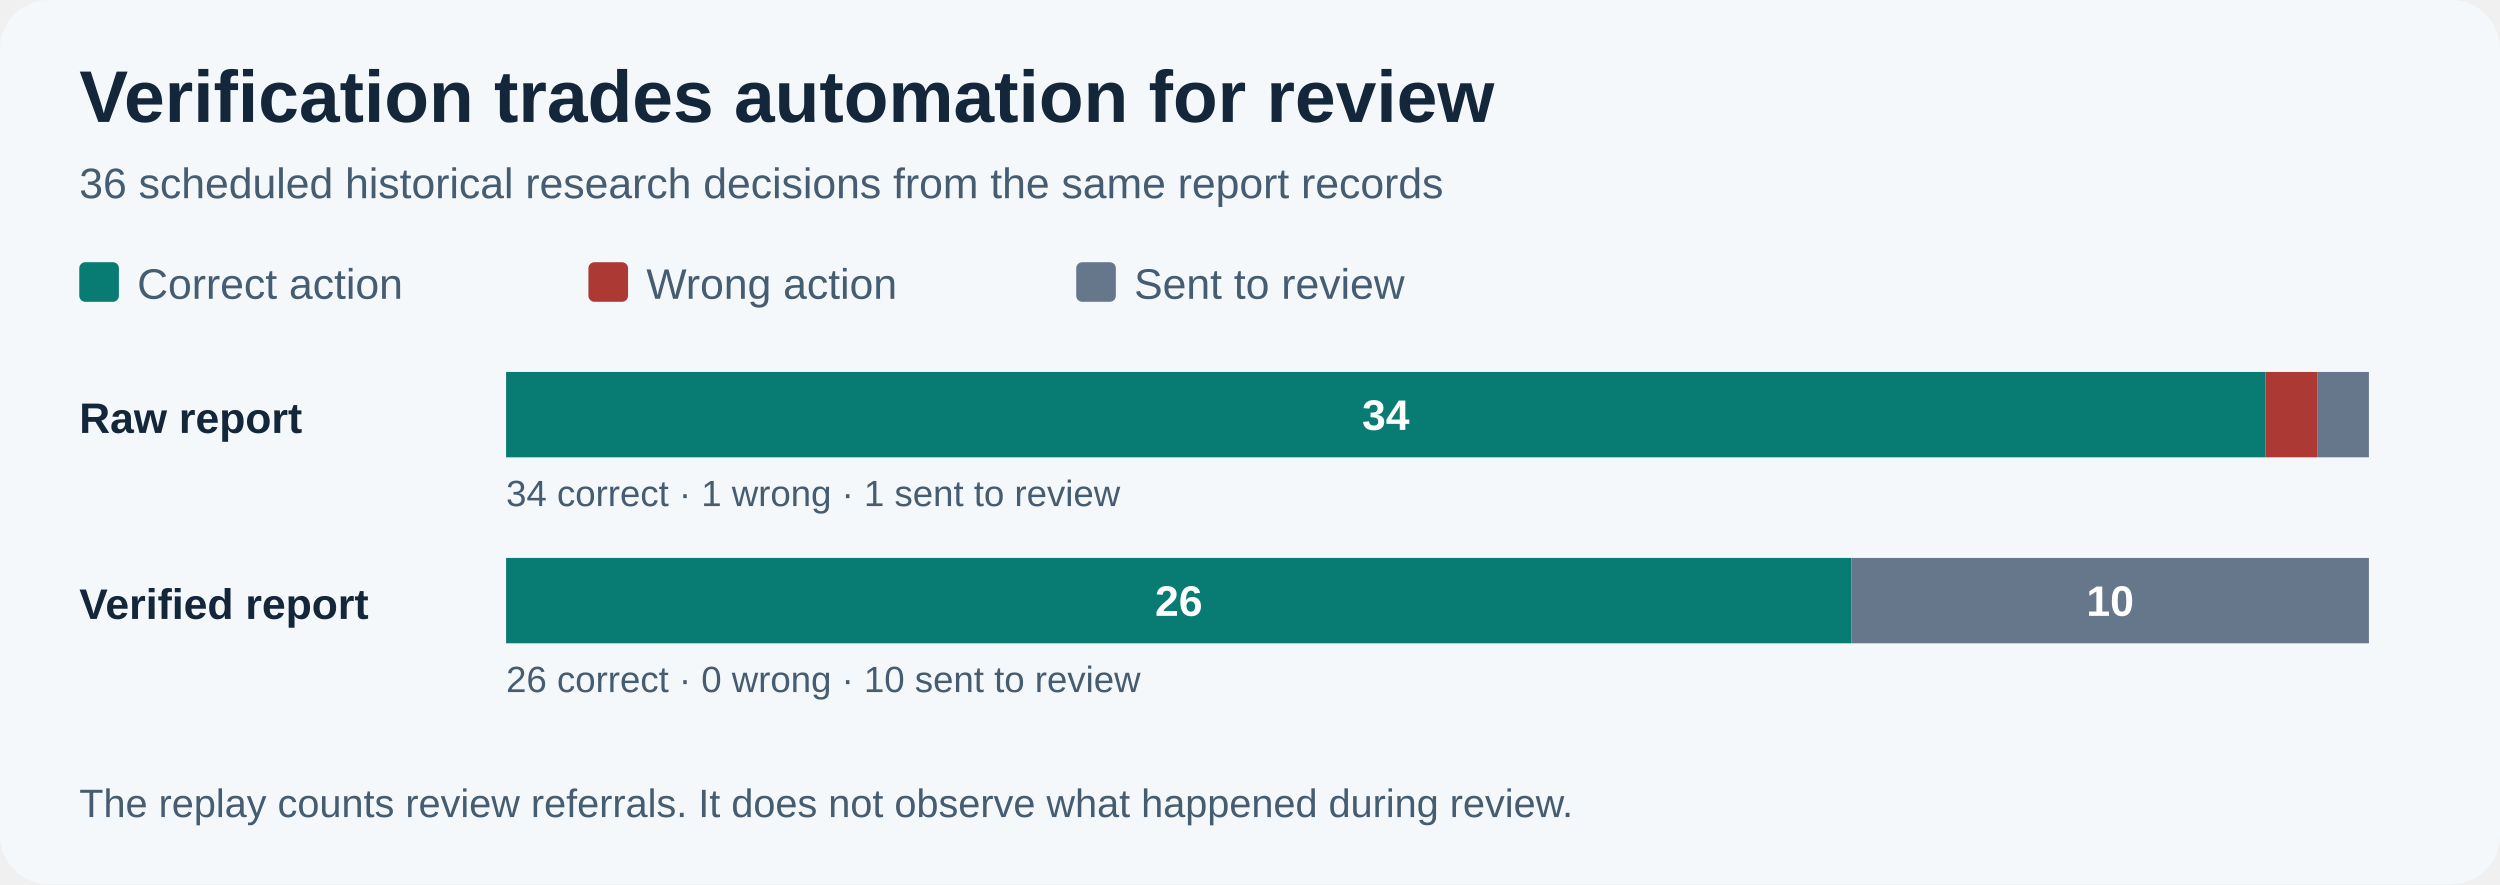
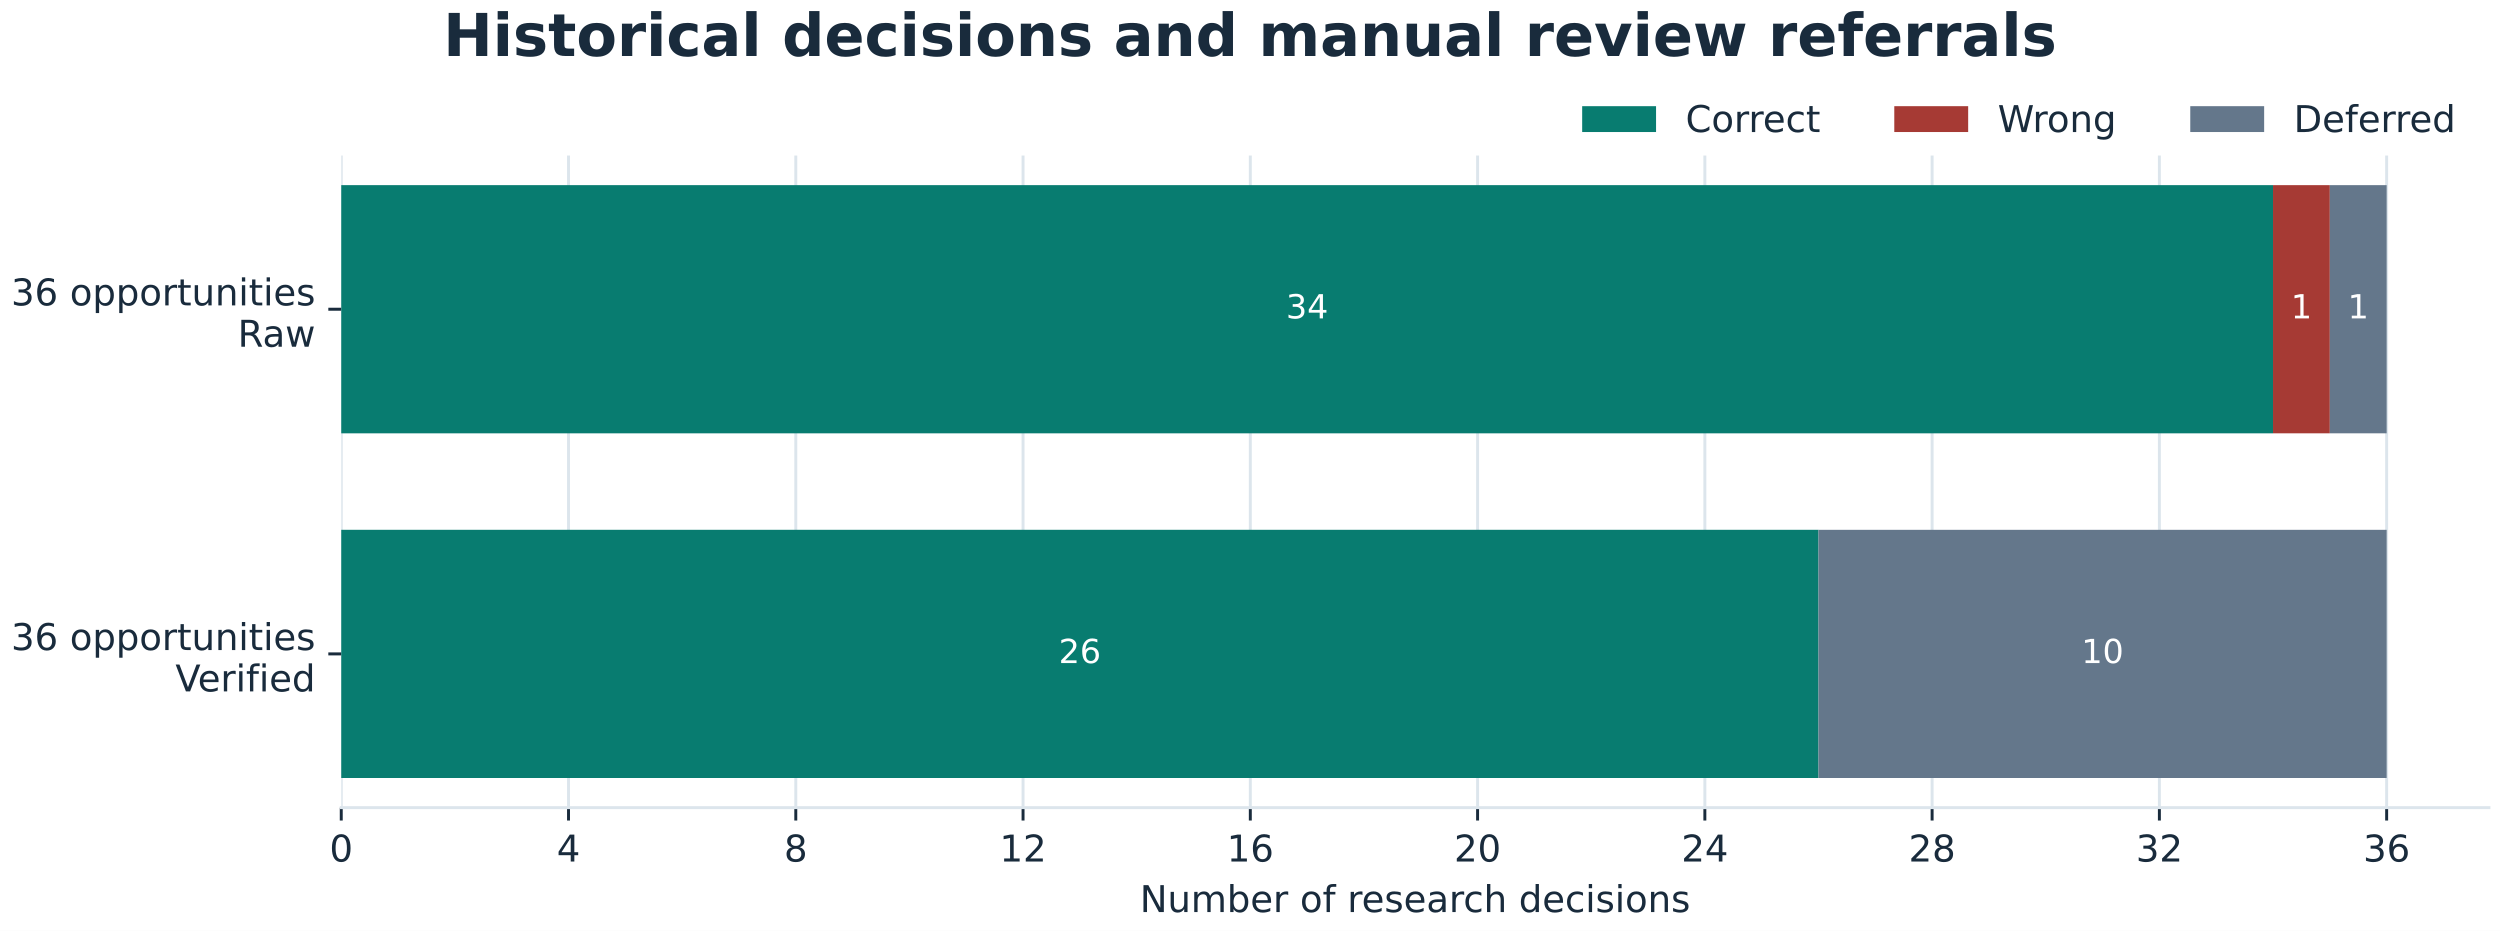
- <svg xmlns="http://www.w3.org/2000/svg" width="820" height="290" viewBox="0 0 820 290" role="img" aria-labelledby="figure-title figure-desc" font-family="Arial, sans-serif">
-   <rect x="0" y="0" width="820" height="290" fill="#f4f8fa" rx="16" />
-   <text x="26" y="40" fill="#142639" font-size="24" font-weight="700" text-anchor="start">Verification trades automation for review</text>
-   <text x="26" y="65" fill="#455c71" font-size="14" font-weight="400" text-anchor="start">36 scheduled historical research decisions from the same report records</text>
-   <rect x="26" y="86" width="13" height="13" fill="#087b72" rx="2" />
-   <text x="45" y="98" fill="#455c71" font-size="14" font-weight="400" text-anchor="start">Correct action</text>
-   <rect x="193" y="86" width="13" height="13" fill="#ad3934" rx="2" />
-   <text x="212" y="98" fill="#455c71" font-size="14" font-weight="400" text-anchor="start">Wrong action</text>
-   <rect x="353" y="86" width="13" height="13" fill="#66778b" rx="2" />
-   <text x="372" y="98" fill="#455c71" font-size="14" font-weight="400" text-anchor="start">Sent to review</text>
-   <text x="26" y="142" fill="#142639" font-size="14" font-weight="700" text-anchor="start">Raw report</text>
-   <rect x="166" y="122" width="577.056" height="28" fill="#087b72" rx="0" />
-   <text x="454.528" y="141" fill="white" font-size="14" font-weight="700" text-anchor="middle">34</text>
-   <rect x="743.056" y="122" width="16.972" height="28" fill="#ad3934" rx="0" />
-   <rect x="760.028" y="122" width="16.972" height="28" fill="#66778b" rx="0" />
-   <text x="166" y="166" fill="#455c71" font-size="12" font-weight="400" text-anchor="start">34 correct  ·  1 wrong  ·  1 sent to review</text>
-   <text x="26" y="203" fill="#142639" font-size="14" font-weight="700" text-anchor="start">Verified report</text>
-   <rect x="166" y="183" width="441.278" height="28" fill="#087b72" rx="0" />
-   <text x="386.639" y="202" fill="white" font-size="14" font-weight="700" text-anchor="middle">26</text>
-   <rect x="607.278" y="183" width="169.722" height="28" fill="#66778b" rx="0" />
-   <text x="692.139" y="202" fill="white" font-size="14" font-weight="700" text-anchor="middle">10</text>
-   <text x="166" y="227" fill="#455c71" font-size="12" font-weight="400" text-anchor="start">26 correct  ·  0 wrong  ·  10 sent to review</text>
-   <text x="26" y="268" fill="#455c71" font-size="13" font-weight="400" text-anchor="start">The replay counts review referrals. It does not observe what happened during review.</text>
+ <svg xmlns="http://www.w3.org/2000/svg" xmlns:xlink="http://www.w3.org/1999/xlink" width="676.8pt" height="252pt" viewBox="0 0 676.8 252" version="1.1">
+   <defs>
+     <style type="text/css">*{stroke-linejoin: round; stroke-linecap: butt}</style>
+   </defs>
+   <g id="figure_1">
+     <g id="patch_1">
+       <path d="M 0 252  L 676.8 252  L 676.8 0  L 0 0  z " style="fill: #ffffff" />
+     </g>
+     <g id="axes_1">
+       <g id="patch_2">
+         <path d="M 92.383 218.644  L 673.8 218.644  L 673.8 42.097  L 92.383 42.097  z " style="fill: #ffffff" />
+       </g>
+       <g id="matplotlib.axis_1">
+         <g id="xtick_1">
+           <g id="line2d_1">
+             <path d="M 92.383 218.644  L 92.383 42.097  " clip-path="url(#p3a70bb99cc)" style="fill: none; stroke: #dce5ec; stroke-width: 0.8; stroke-linecap: square" />
+           </g>
+           <g id="line2d_2">
+             <defs>
+               <path id="m7e74f1e7b1" d="M 0 0  L 0 3.5  " style="stroke: #192b3c; stroke-width: 0.8" />
+             </defs>
+             <g>
+               <use xlink:href="#m7e74f1e7b1" x="92.383" y="218.644" style="fill: #192b3c; stroke: #192b3c; stroke-width: 0.8" />
+             </g>
+           </g>
+           <g id="text_1">
+             <g style="fill: #192b3c" transform="translate(89.2018 233.2419) scale(0.1 -0.1)">
+               <defs>
+                 <path id="DejaVuSans-30" d="M 2034 4250  Q 1547 4250 1301 3770  Q 1056 3291 1056 2328  Q 1056 1369 1301 889  Q 1547 409 2034 409  Q 2525 409 2770 889  Q 3016 1369 3016 2328  Q 3016 3291 2770 3770  Q 2525 4250 2034 4250  z M 2034 4750  Q 2819 4750 3233 4129  Q 3647 3509 3647 2328  Q 3647 1150 3233 529  Q 2819 -91 2034 -91  Q 1250 -91 836 529  Q 422 1150 422 2328  Q 422 3509 836 4129  Q 1250 4750 2034 4750  z " transform="scale(0.015625)" />
+               </defs>
+               <use xlink:href="#DejaVuSans-30" />
+             </g>
+           </g>
+         </g>
+         <g id="xtick_2">
+           <g id="line2d_3">
+             <path d="M 153.909 218.644  L 153.909 42.097  " clip-path="url(#p3a70bb99cc)" style="fill: none; stroke: #dce5ec; stroke-width: 0.8; stroke-linecap: square" />
+           </g>
+           <g id="line2d_4">
+             <g>
+               <use xlink:href="#m7e74f1e7b1" x="153.909" y="218.644" style="fill: #192b3c; stroke: #192b3c; stroke-width: 0.8" />
+             </g>
+           </g>
+           <g id="text_2">
+             <g style="fill: #192b3c" transform="translate(150.7274 233.2419) scale(0.1 -0.1)">
+               <defs>
+                 <path id="DejaVuSans-34" d="M 2419 4116  L 825 1625  L 2419 1625  L 2419 4116  z M 2253 4666  L 3047 4666  L 3047 1625  L 3713 1625  L 3713 1100  L 3047 1100  L 3047 0  L 2419 0  L 2419 1100  L 313 1100  L 313 1709  L 2253 4666  z " transform="scale(0.015625)" />
+               </defs>
+               <use xlink:href="#DejaVuSans-34" />
+             </g>
+           </g>
+         </g>
+         <g id="xtick_3">
+           <g id="line2d_5">
+             <path d="M 215.434 218.644  L 215.434 42.097  " clip-path="url(#p3a70bb99cc)" style="fill: none; stroke: #dce5ec; stroke-width: 0.8; stroke-linecap: square" />
+           </g>
+           <g id="line2d_6">
+             <g>
+               <use xlink:href="#m7e74f1e7b1" x="215.434" y="218.644" style="fill: #192b3c; stroke: #192b3c; stroke-width: 0.8" />
+             </g>
+           </g>
+           <g id="text_3">
+             <g style="fill: #192b3c" transform="translate(212.253 233.2419) scale(0.1 -0.1)">
+               <defs>
+                 <path id="DejaVuSans-38" d="M 2034 2216  Q 1584 2216 1326 1975  Q 1069 1734 1069 1313  Q 1069 891 1326 650  Q 1584 409 2034 409  Q 2484 409 2743 651  Q 3003 894 3003 1313  Q 3003 1734 2745 1975  Q 2488 2216 2034 2216  z M 1403 2484  Q 997 2584 770 2862  Q 544 3141 544 3541  Q 544 4100 942 4425  Q 1341 4750 2034 4750  Q 2731 4750 3128 4425  Q 3525 4100 3525 3541  Q 3525 3141 3298 2862  Q 3072 2584 2669 2484  Q 3125 2378 3379 2068  Q 3634 1759 3634 1313  Q 3634 634 3220 271  Q 2806 -91 2034 -91  Q 1263 -91 848 271  Q 434 634 434 1313  Q 434 1759 690 2068  Q 947 2378 1403 2484  z M 1172 3481  Q 1172 3119 1398 2916  Q 1625 2713 2034 2713  Q 2441 2713 2670 2916  Q 2900 3119 2900 3481  Q 2900 3844 2670 4047  Q 2441 4250 2034 4250  Q 1625 4250 1398 4047  Q 1172 3844 1172 3481  z " transform="scale(0.015625)" />
+               </defs>
+               <use xlink:href="#DejaVuSans-38" />
+             </g>
+           </g>
+         </g>
+         <g id="xtick_4">
+           <g id="line2d_7">
+             <path d="M 276.96 218.644  L 276.96 42.097  " clip-path="url(#p3a70bb99cc)" style="fill: none; stroke: #dce5ec; stroke-width: 0.8; stroke-linecap: square" />
+           </g>
+           <g id="line2d_8">
+             <g>
+               <use xlink:href="#m7e74f1e7b1" x="276.96" y="218.644" style="fill: #192b3c; stroke: #192b3c; stroke-width: 0.8" />
+             </g>
+           </g>
+           <g id="text_4">
+             <g style="fill: #192b3c" transform="translate(270.5973 233.2419) scale(0.1 -0.1)">
+               <defs>
+                 <path id="DejaVuSans-31" d="M 794 531  L 1825 531  L 1825 4091  L 703 3866  L 703 4441  L 1819 4666  L 2450 4666  L 2450 531  L 3481 531  L 3481 0  L 794 0  L 794 531  z " transform="scale(0.015625)" />
+                 <path id="DejaVuSans-32" d="M 1228 531  L 3431 531  L 3431 0  L 469 0  L 469 531  Q 828 903 1448 1529  Q 2069 2156 2228 2338  Q 2531 2678 2651 2914  Q 2772 3150 2772 3378  Q 2772 3750 2511 3984  Q 2250 4219 1831 4219  Q 1534 4219 1204 4116  Q 875 4013 500 3803  L 500 4441  Q 881 4594 1212 4672  Q 1544 4750 1819 4750  Q 2544 4750 2975 4387  Q 3406 4025 3406 3419  Q 3406 3131 3298 2873  Q 3191 2616 2906 2266  Q 2828 2175 2409 1742  Q 1991 1309 1228 531  z " transform="scale(0.015625)" />
+               </defs>
+               <use xlink:href="#DejaVuSans-31" />
+               <use xlink:href="#DejaVuSans-32" transform="translate(63.62305 0)" />
+             </g>
+           </g>
+         </g>
+         <g id="xtick_5">
+           <g id="line2d_9">
+             <path d="M 338.485 218.644  L 338.485 42.097  " clip-path="url(#p3a70bb99cc)" style="fill: none; stroke: #dce5ec; stroke-width: 0.8; stroke-linecap: square" />
+           </g>
+           <g id="line2d_10">
+             <g>
+               <use xlink:href="#m7e74f1e7b1" x="338.485" y="218.644" style="fill: #192b3c; stroke: #192b3c; stroke-width: 0.8" />
+             </g>
+           </g>
+           <g id="text_5">
+             <g style="fill: #192b3c" transform="translate(332.1229 233.2419) scale(0.1 -0.1)">
+               <defs>
+                 <path id="DejaVuSans-36" d="M 2113 2584  Q 1688 2584 1439 2293  Q 1191 2003 1191 1497  Q 1191 994 1439 701  Q 1688 409 2113 409  Q 2538 409 2786 701  Q 3034 994 3034 1497  Q 3034 2003 2786 2293  Q 2538 2584 2113 2584  z M 3366 4563  L 3366 3988  Q 3128 4100 2886 4159  Q 2644 4219 2406 4219  Q 1781 4219 1451 3797  Q 1122 3375 1075 2522  Q 1259 2794 1537 2939  Q 1816 3084 2150 3084  Q 2853 3084 3261 2657  Q 3669 2231 3669 1497  Q 3669 778 3244 343  Q 2819 -91 2113 -91  Q 1303 -91 875 529  Q 447 1150 447 2328  Q 447 3434 972 4092  Q 1497 4750 2381 4750  Q 2619 4750 2861 4703  Q 3103 4656 3366 4563  z " transform="scale(0.015625)" />
+               </defs>
+               <use xlink:href="#DejaVuSans-31" />
+               <use xlink:href="#DejaVuSans-36" transform="translate(63.62305 0)" />
+             </g>
+           </g>
+         </g>
+         <g id="xtick_6">
+           <g id="line2d_11">
+             <path d="M 400.011 218.644  L 400.011 42.097  " clip-path="url(#p3a70bb99cc)" style="fill: none; stroke: #dce5ec; stroke-width: 0.8; stroke-linecap: square" />
+           </g>
+           <g id="line2d_12">
+             <g>
+               <use xlink:href="#m7e74f1e7b1" x="400.011" y="218.644" style="fill: #192b3c; stroke: #192b3c; stroke-width: 0.8" />
+             </g>
+           </g>
+           <g id="text_6">
+             <g style="fill: #192b3c" transform="translate(393.6484 233.2419) scale(0.1 -0.1)">
+               <use xlink:href="#DejaVuSans-32" />
+               <use xlink:href="#DejaVuSans-30" transform="translate(63.62305 0)" />
+             </g>
+           </g>
+         </g>
+         <g id="xtick_7">
+           <g id="line2d_13">
+             <path d="M 461.537 218.644  L 461.537 42.097  " clip-path="url(#p3a70bb99cc)" style="fill: none; stroke: #dce5ec; stroke-width: 0.8; stroke-linecap: square" />
+           </g>
+           <g id="line2d_14">
+             <g>
+               <use xlink:href="#m7e74f1e7b1" x="461.537" y="218.644" style="fill: #192b3c; stroke: #192b3c; stroke-width: 0.8" />
+             </g>
+           </g>
+           <g id="text_7">
+             <g style="fill: #192b3c" transform="translate(455.174 233.2419) scale(0.1 -0.1)">
+               <use xlink:href="#DejaVuSans-32" />
+               <use xlink:href="#DejaVuSans-34" transform="translate(63.62305 0)" />
+             </g>
+           </g>
+         </g>
+         <g id="xtick_8">
+           <g id="line2d_15">
+             <path d="M 523.062 218.644  L 523.062 42.097  " clip-path="url(#p3a70bb99cc)" style="fill: none; stroke: #dce5ec; stroke-width: 0.8; stroke-linecap: square" />
+           </g>
+           <g id="line2d_16">
+             <g>
+               <use xlink:href="#m7e74f1e7b1" x="523.062" y="218.644" style="fill: #192b3c; stroke: #192b3c; stroke-width: 0.8" />
+             </g>
+           </g>
+           <g id="text_8">
+             <g style="fill: #192b3c" transform="translate(516.6996 233.2419) scale(0.1 -0.1)">
+               <use xlink:href="#DejaVuSans-32" />
+               <use xlink:href="#DejaVuSans-38" transform="translate(63.62305 0)" />
+             </g>
+           </g>
+         </g>
+         <g id="xtick_9">
+           <g id="line2d_17">
+             <path d="M 584.588 218.644  L 584.588 42.097  " clip-path="url(#p3a70bb99cc)" style="fill: none; stroke: #dce5ec; stroke-width: 0.8; stroke-linecap: square" />
+           </g>
+           <g id="line2d_18">
+             <g>
+               <use xlink:href="#m7e74f1e7b1" x="584.588" y="218.644" style="fill: #192b3c; stroke: #192b3c; stroke-width: 0.8" />
+             </g>
+           </g>
+           <g id="text_9">
+             <g style="fill: #192b3c" transform="translate(578.2252 233.2419) scale(0.1 -0.1)">
+               <defs>
+                 <path id="DejaVuSans-33" d="M 2597 2516  Q 3050 2419 3304 2112  Q 3559 1806 3559 1356  Q 3559 666 3084 287  Q 2609 -91 1734 -91  Q 1441 -91 1130 -33  Q 819 25 488 141  L 488 750  Q 750 597 1062 519  Q 1375 441 1716 441  Q 2309 441 2620 675  Q 2931 909 2931 1356  Q 2931 1769 2642 2001  Q 2353 2234 1838 2234  L 1294 2234  L 1294 2753  L 1863 2753  Q 2328 2753 2575 2939  Q 2822 3125 2822 3475  Q 2822 3834 2567 4026  Q 2313 4219 1838 4219  Q 1578 4219 1281 4162  Q 984 4106 628 3988  L 628 4550  Q 988 4650 1302 4700  Q 1616 4750 1894 4750  Q 2613 4750 3031 4423  Q 3450 4097 3450 3541  Q 3450 3153 3228 2886  Q 3006 2619 2597 2516  z " transform="scale(0.015625)" />
+               </defs>
+               <use xlink:href="#DejaVuSans-33" />
+               <use xlink:href="#DejaVuSans-32" transform="translate(63.62305 0)" />
+             </g>
+           </g>
+         </g>
+         <g id="xtick_10">
+           <g id="line2d_19">
+             <path d="M 646.113 218.644  L 646.113 42.097  " clip-path="url(#p3a70bb99cc)" style="fill: none; stroke: #dce5ec; stroke-width: 0.8; stroke-linecap: square" />
+           </g>
+           <g id="line2d_20">
+             <g>
+               <use xlink:href="#m7e74f1e7b1" x="646.113" y="218.644" style="fill: #192b3c; stroke: #192b3c; stroke-width: 0.8" />
+             </g>
+           </g>
+           <g id="text_10">
+             <g style="fill: #192b3c" transform="translate(639.7508 233.2419) scale(0.1 -0.1)">
+               <use xlink:href="#DejaVuSans-33" />
+               <use xlink:href="#DejaVuSans-36" transform="translate(63.62305 0)" />
+             </g>
+           </g>
+         </g>
+         <g id="text_11">
+           <g style="fill: #192b3c" transform="translate(308.5773 246.9201) scale(0.1 -0.1)">
+             <defs>
+               <path id="DejaVuSans-4e" d="M 628 4666  L 1478 4666  L 3547 763  L 3547 4666  L 4159 4666  L 4159 0  L 3309 0  L 1241 3903  L 1241 0  L 628 0  L 628 4666  z " transform="scale(0.015625)" />
+               <path id="DejaVuSans-75" d="M 544 1381  L 544 3500  L 1119 3500  L 1119 1403  Q 1119 906 1312 657  Q 1506 409 1894 409  Q 2359 409 2629 706  Q 2900 1003 2900 1516  L 2900 3500  L 3475 3500  L 3475 0  L 2900 0  L 2900 538  Q 2691 219 2414 64  Q 2138 -91 1772 -91  Q 1169 -91 856 284  Q 544 659 544 1381  z M 1991 3584  L 1991 3584  z " transform="scale(0.015625)" />
+               <path id="DejaVuSans-6d" d="M 3328 2828  Q 3544 3216 3844 3400  Q 4144 3584 4550 3584  Q 5097 3584 5394 3201  Q 5691 2819 5691 2113  L 5691 0  L 5113 0  L 5113 2094  Q 5113 2597 4934 2840  Q 4756 3084 4391 3084  Q 3944 3084 3684 2787  Q 3425 2491 3425 1978  L 3425 0  L 2847 0  L 2847 2094  Q 2847 2600 2669 2842  Q 2491 3084 2119 3084  Q 1678 3084 1418 2786  Q 1159 2488 1159 1978  L 1159 0  L 581 0  L 581 3500  L 1159 3500  L 1159 2956  Q 1356 3278 1631 3431  Q 1906 3584 2284 3584  Q 2666 3584 2933 3390  Q 3200 3197 3328 2828  z " transform="scale(0.015625)" />
+               <path id="DejaVuSans-62" d="M 3116 1747  Q 3116 2381 2855 2742  Q 2594 3103 2138 3103  Q 1681 3103 1420 2742  Q 1159 2381 1159 1747  Q 1159 1113 1420 752  Q 1681 391 2138 391  Q 2594 391 2855 752  Q 3116 1113 3116 1747  z M 1159 2969  Q 1341 3281 1617 3432  Q 1894 3584 2278 3584  Q 2916 3584 3314 3078  Q 3713 2572 3713 1747  Q 3713 922 3314 415  Q 2916 -91 2278 -91  Q 1894 -91 1617 61  Q 1341 213 1159 525  L 1159 0  L 581 0  L 581 4863  L 1159 4863  L 1159 2969  z " transform="scale(0.015625)" />
+               <path id="DejaVuSans-65" d="M 3597 1894  L 3597 1613  L 953 1613  Q 991 1019 1311 708  Q 1631 397 2203 397  Q 2534 397 2845 478  Q 3156 559 3463 722  L 3463 178  Q 3153 47 2828 -22  Q 2503 -91 2169 -91  Q 1331 -91 842 396  Q 353 884 353 1716  Q 353 2575 817 3079  Q 1281 3584 2069 3584  Q 2775 3584 3186 3129  Q 3597 2675 3597 1894  z M 3022 2063  Q 3016 2534 2758 2815  Q 2500 3097 2075 3097  Q 1594 3097 1305 2825  Q 1016 2553 972 2059  L 3022 2063  z " transform="scale(0.015625)" />
+               <path id="DejaVuSans-72" d="M 2631 2963  Q 2534 3019 2420 3045  Q 2306 3072 2169 3072  Q 1681 3072 1420 2755  Q 1159 2438 1159 1844  L 1159 0  L 581 0  L 581 3500  L 1159 3500  L 1159 2956  Q 1341 3275 1631 3429  Q 1922 3584 2338 3584  Q 2397 3584 2469 3576  Q 2541 3569 2628 3553  L 2631 2963  z " transform="scale(0.015625)" />
+               <path id="DejaVuSans-20" transform="scale(0.015625)" />
+               <path id="DejaVuSans-6f" d="M 1959 3097  Q 1497 3097 1228 2736  Q 959 2375 959 1747  Q 959 1119 1226 758  Q 1494 397 1959 397  Q 2419 397 2687 759  Q 2956 1122 2956 1747  Q 2956 2369 2687 2733  Q 2419 3097 1959 3097  z M 1959 3584  Q 2709 3584 3137 3096  Q 3566 2609 3566 1747  Q 3566 888 3137 398  Q 2709 -91 1959 -91  Q 1206 -91 779 398  Q 353 888 353 1747  Q 353 2609 779 3096  Q 1206 3584 1959 3584  z " transform="scale(0.015625)" />
+               <path id="DejaVuSans-66" d="M 2375 4863  L 2375 4384  L 1825 4384  Q 1516 4384 1395 4259  Q 1275 4134 1275 3809  L 1275 3500  L 2222 3500  L 2222 3053  L 1275 3053  L 1275 0  L 697 0  L 697 3053  L 147 3053  L 147 3500  L 697 3500  L 697 3744  Q 697 4328 969 4595  Q 1241 4863 1831 4863  L 2375 4863  z " transform="scale(0.015625)" />
+               <path id="DejaVuSans-73" d="M 2834 3397  L 2834 2853  Q 2591 2978 2328 3040  Q 2066 3103 1784 3103  Q 1356 3103 1142 2972  Q 928 2841 928 2578  Q 928 2378 1081 2264  Q 1234 2150 1697 2047  L 1894 2003  Q 2506 1872 2764 1633  Q 3022 1394 3022 966  Q 3022 478 2636 193  Q 2250 -91 1575 -91  Q 1294 -91 989 -36  Q 684 19 347 128  L 347 722  Q 666 556 975 473  Q 1284 391 1588 391  Q 1994 391 2212 530  Q 2431 669 2431 922  Q 2431 1156 2273 1281  Q 2116 1406 1581 1522  L 1381 1569  Q 847 1681 609 1914  Q 372 2147 372 2553  Q 372 3047 722 3315  Q 1072 3584 1716 3584  Q 2034 3584 2315 3537  Q 2597 3491 2834 3397  z " transform="scale(0.015625)" />
+               <path id="DejaVuSans-61" d="M 2194 1759  Q 1497 1759 1228 1600  Q 959 1441 959 1056  Q 959 750 1161 570  Q 1363 391 1709 391  Q 2188 391 2477 730  Q 2766 1069 2766 1631  L 2766 1759  L 2194 1759  z M 3341 1997  L 3341 0  L 2766 0  L 2766 531  Q 2569 213 2275 61  Q 1981 -91 1556 -91  Q 1019 -91 701 211  Q 384 513 384 1019  Q 384 1609 779 1909  Q 1175 2209 1959 2209  L 2766 2209  L 2766 2266  Q 2766 2663 2505 2880  Q 2244 3097 1772 3097  Q 1472 3097 1187 3025  Q 903 2953 641 2809  L 641 3341  Q 956 3463 1253 3523  Q 1550 3584 1831 3584  Q 2591 3584 2966 3190  Q 3341 2797 3341 1997  z " transform="scale(0.015625)" />
+               <path id="DejaVuSans-63" d="M 3122 3366  L 3122 2828  Q 2878 2963 2633 3030  Q 2388 3097 2138 3097  Q 1578 3097 1268 2742  Q 959 2388 959 1747  Q 959 1106 1268 751  Q 1578 397 2138 397  Q 2388 397 2633 464  Q 2878 531 3122 666  L 3122 134  Q 2881 22 2623 -34  Q 2366 -91 2075 -91  Q 1284 -91 818 406  Q 353 903 353 1747  Q 353 2603 823 3093  Q 1294 3584 2113 3584  Q 2378 3584 2631 3529  Q 2884 3475 3122 3366  z " transform="scale(0.015625)" />
+               <path id="DejaVuSans-68" d="M 3513 2113  L 3513 0  L 2938 0  L 2938 2094  Q 2938 2591 2744 2837  Q 2550 3084 2163 3084  Q 1697 3084 1428 2787  Q 1159 2491 1159 1978  L 1159 0  L 581 0  L 581 4863  L 1159 4863  L 1159 2956  Q 1366 3272 1645 3428  Q 1925 3584 2291 3584  Q 2894 3584 3203 3211  Q 3513 2838 3513 2113  z " transform="scale(0.015625)" />
+               <path id="DejaVuSans-64" d="M 2906 2969  L 2906 4863  L 3481 4863  L 3481 0  L 2906 0  L 2906 525  Q 2725 213 2448 61  Q 2172 -91 1784 -91  Q 1150 -91 751 415  Q 353 922 353 1747  Q 353 2572 751 3078  Q 1150 3584 1784 3584  Q 2172 3584 2448 3432  Q 2725 3281 2906 2969  z M 947 1747  Q 947 1113 1208 752  Q 1469 391 1925 391  Q 2381 391 2643 752  Q 2906 1113 2906 1747  Q 2906 2381 2643 2742  Q 2381 3103 1925 3103  Q 1469 3103 1208 2742  Q 947 2381 947 1747  z " transform="scale(0.015625)" />
+               <path id="DejaVuSans-69" d="M 603 3500  L 1178 3500  L 1178 0  L 603 0  L 603 3500  z M 603 4863  L 1178 4863  L 1178 4134  L 603 4134  L 603 4863  z " transform="scale(0.015625)" />
+               <path id="DejaVuSans-6e" d="M 3513 2113  L 3513 0  L 2938 0  L 2938 2094  Q 2938 2591 2744 2837  Q 2550 3084 2163 3084  Q 1697 3084 1428 2787  Q 1159 2491 1159 1978  L 1159 0  L 581 0  L 581 3500  L 1159 3500  L 1159 2956  Q 1366 3272 1645 3428  Q 1925 3584 2291 3584  Q 2894 3584 3203 3211  Q 3513 2838 3513 2113  z " transform="scale(0.015625)" />
+             </defs>
+             <use xlink:href="#DejaVuSans-4e" />
+             <use xlink:href="#DejaVuSans-75" transform="translate(74.80469 0)" />
+             <use xlink:href="#DejaVuSans-6d" transform="translate(138.1836 0)" />
+             <use xlink:href="#DejaVuSans-62" transform="translate(235.5957 0)" />
+             <use xlink:href="#DejaVuSans-65" transform="translate(299.0723 0)" />
+             <use xlink:href="#DejaVuSans-72" transform="translate(360.5957 0)" />
+             <use xlink:href="#DejaVuSans-20" transform="translate(401.709 0)" />
+             <use xlink:href="#DejaVuSans-6f" transform="translate(433.4961 0)" />
+             <use xlink:href="#DejaVuSans-66" transform="translate(494.6777 0)" />
+             <use xlink:href="#DejaVuSans-20" transform="translate(529.8828 0)" />
+             <use xlink:href="#DejaVuSans-72" transform="translate(561.6699 0)" />
+             <use xlink:href="#DejaVuSans-65" transform="translate(600.5332 0)" />
+             <use xlink:href="#DejaVuSans-73" transform="translate(662.0566 0)" />
+             <use xlink:href="#DejaVuSans-65" transform="translate(714.1562 0)" />
+             <use xlink:href="#DejaVuSans-61" transform="translate(775.6797 0)" />
+             <use xlink:href="#DejaVuSans-72" transform="translate(836.959 0)" />
+             <use xlink:href="#DejaVuSans-63" transform="translate(875.8223 0)" />
+             <use xlink:href="#DejaVuSans-68" transform="translate(930.8027 0)" />
+             <use xlink:href="#DejaVuSans-20" transform="translate(994.1816 0)" />
+             <use xlink:href="#DejaVuSans-64" transform="translate(1025.969 0)" />
+             <use xlink:href="#DejaVuSans-65" transform="translate(1089.445 0)" />
+             <use xlink:href="#DejaVuSans-63" transform="translate(1150.969 0)" />
+             <use xlink:href="#DejaVuSans-69" transform="translate(1205.949 0)" />
+             <use xlink:href="#DejaVuSans-73" transform="translate(1233.732 0)" />
+             <use xlink:href="#DejaVuSans-69" transform="translate(1285.832 0)" />
+             <use xlink:href="#DejaVuSans-6f" transform="translate(1313.615 0)" />
+             <use xlink:href="#DejaVuSans-6e" transform="translate(1374.797 0)" />
+             <use xlink:href="#DejaVuSans-73" transform="translate(1438.176 0)" />
+           </g>
+         </g>
+       </g>
+       <g id="matplotlib.axis_2">
+         <g id="ytick_1">
+           <g id="line2d_21">
+             <defs>
+               <path id="m337acb46bd" d="M 0 0  L -3.5 0  " style="stroke: #192b3c; stroke-width: 0.8" />
+             </defs>
+             <g>
+               <use xlink:href="#m337acb46bd" x="92.383" y="83.714" style="fill: #192b3c; stroke: #192b3c; stroke-width: 0.8" />
+             </g>
+           </g>
+           <g id="text_12">
+             <g style="fill: #192b3c" transform="translate(3.00024 82.67432) scale(0.1 -0.1)">
+               <defs>
+                 <path id="DejaVuSans-70" d="M 1159 525  L 1159 -1331  L 581 -1331  L 581 3500  L 1159 3500  L 1159 2969  Q 1341 3281 1617 3432  Q 1894 3584 2278 3584  Q 2916 3584 3314 3078  Q 3713 2572 3713 1747  Q 3713 922 3314 415  Q 2916 -91 2278 -91  Q 1894 -91 1617 61  Q 1341 213 1159 525  z M 3116 1747  Q 3116 2381 2855 2742  Q 2594 3103 2138 3103  Q 1681 3103 1420 2742  Q 1159 2381 1159 1747  Q 1159 1113 1420 752  Q 1681 391 2138 391  Q 2594 391 2855 752  Q 3116 1113 3116 1747  z " transform="scale(0.015625)" />
+                 <path id="DejaVuSans-74" d="M 1172 4494  L 1172 3500  L 2356 3500  L 2356 3053  L 1172 3053  L 1172 1153  Q 1172 725 1289 603  Q 1406 481 1766 481  L 2356 481  L 2356 0  L 1766 0  Q 1100 0 847 248  Q 594 497 594 1153  L 594 3053  L 172 3053  L 172 3500  L 594 3500  L 594 4494  L 1172 4494  z " transform="scale(0.015625)" />
+               </defs>
+               <use xlink:href="#DejaVuSans-33" />
+               <use xlink:href="#DejaVuSans-36" transform="translate(63.62305 0)" />
+               <use xlink:href="#DejaVuSans-20" transform="translate(127.2461 0)" />
+               <use xlink:href="#DejaVuSans-6f" transform="translate(159.0332 0)" />
+               <use xlink:href="#DejaVuSans-70" transform="translate(220.2148 0)" />
+               <use xlink:href="#DejaVuSans-70" transform="translate(283.6914 0)" />
+               <use xlink:href="#DejaVuSans-6f" transform="translate(347.168 0)" />
+               <use xlink:href="#DejaVuSans-72" transform="translate(408.3496 0)" />
+               <use xlink:href="#DejaVuSans-74" transform="translate(449.4629 0)" />
+               <use xlink:href="#DejaVuSans-75" transform="translate(488.6719 0)" />
+               <use xlink:href="#DejaVuSans-6e" transform="translate(552.0508 0)" />
+               <use xlink:href="#DejaVuSans-69" transform="translate(615.4297 0)" />
+               <use xlink:href="#DejaVuSans-74" transform="translate(643.2129 0)" />
+               <use xlink:href="#DejaVuSans-69" transform="translate(682.4219 0)" />
+               <use xlink:href="#DejaVuSans-65" transform="translate(710.2051 0)" />
+               <use xlink:href="#DejaVuSans-73" transform="translate(771.7285 0)" />
+             </g>
+             <g style="fill: #192b3c" transform="translate(64.35336 93.87214) scale(0.1 -0.1)">
+               <defs>
+                 <path id="DejaVuSans-52" d="M 2841 2188  Q 3044 2119 3236 1894  Q 3428 1669 3622 1275  L 4263 0  L 3584 0  L 2988 1197  Q 2756 1666 2539 1819  Q 2322 1972 1947 1972  L 1259 1972  L 1259 0  L 628 0  L 628 4666  L 2053 4666  Q 2853 4666 3247 4331  Q 3641 3997 3641 3322  Q 3641 2881 3436 2590  Q 3231 2300 2841 2188  z M 1259 4147  L 1259 2491  L 2053 2491  Q 2509 2491 2742 2702  Q 2975 2913 2975 3322  Q 2975 3731 2742 3939  Q 2509 4147 2053 4147  L 1259 4147  z " transform="scale(0.015625)" />
+                 <path id="DejaVuSans-77" d="M 269 3500  L 844 3500  L 1563 769  L 2278 3500  L 2956 3500  L 3675 769  L 4391 3500  L 4966 3500  L 4050 0  L 3372 0  L 2619 2869  L 1863 0  L 1184 0  L 269 3500  z " transform="scale(0.015625)" />
+               </defs>
+               <use xlink:href="#DejaVuSans-52" />
+               <use xlink:href="#DejaVuSans-61" transform="translate(67.23242 0)" />
+               <use xlink:href="#DejaVuSans-77" transform="translate(128.5117 0)" />
+             </g>
+           </g>
+         </g>
+         <g id="ytick_2">
+           <g id="line2d_22">
+             <g>
+               <use xlink:href="#m337acb46bd" x="92.383" y="177.026" style="fill: #192b3c; stroke: #192b3c; stroke-width: 0.8" />
+             </g>
+           </g>
+           <g id="text_13">
+             <g style="fill: #192b3c" transform="translate(3.00024 175.9865) scale(0.1 -0.1)">
+               <use xlink:href="#DejaVuSans-33" />
+               <use xlink:href="#DejaVuSans-36" transform="translate(63.62305 0)" />
+               <use xlink:href="#DejaVuSans-20" transform="translate(127.2461 0)" />
+               <use xlink:href="#DejaVuSans-6f" transform="translate(159.0332 0)" />
+               <use xlink:href="#DejaVuSans-70" transform="translate(220.2148 0)" />
+               <use xlink:href="#DejaVuSans-70" transform="translate(283.6914 0)" />
+               <use xlink:href="#DejaVuSans-6f" transform="translate(347.168 0)" />
+               <use xlink:href="#DejaVuSans-72" transform="translate(408.3496 0)" />
+               <use xlink:href="#DejaVuSans-74" transform="translate(449.4629 0)" />
+               <use xlink:href="#DejaVuSans-75" transform="translate(488.6719 0)" />
+               <use xlink:href="#DejaVuSans-6e" transform="translate(552.0508 0)" />
+               <use xlink:href="#DejaVuSans-69" transform="translate(615.4297 0)" />
+               <use xlink:href="#DejaVuSans-74" transform="translate(643.2129 0)" />
+               <use xlink:href="#DejaVuSans-69" transform="translate(682.4219 0)" />
+               <use xlink:href="#DejaVuSans-65" transform="translate(710.2051 0)" />
+               <use xlink:href="#DejaVuSans-73" transform="translate(771.7285 0)" />
+             </g>
+             <g style="fill: #192b3c" transform="translate(47.47524 187.1843) scale(0.1 -0.1)">
+               <defs>
+                 <path id="DejaVuSans-56" d="M 1831 0  L 50 4666  L 709 4666  L 2188 738  L 3669 4666  L 4325 4666  L 2547 0  L 1831 0  z " transform="scale(0.015625)" />
+               </defs>
+               <use xlink:href="#DejaVuSans-56" />
+               <use xlink:href="#DejaVuSans-65" transform="translate(60.6582 0)" />
+               <use xlink:href="#DejaVuSans-72" transform="translate(122.1816 0)" />
+               <use xlink:href="#DejaVuSans-69" transform="translate(163.2949 0)" />
+               <use xlink:href="#DejaVuSans-66" transform="translate(191.0781 0)" />
+               <use xlink:href="#DejaVuSans-69" transform="translate(226.2832 0)" />
+               <use xlink:href="#DejaVuSans-65" transform="translate(254.0664 0)" />
+               <use xlink:href="#DejaVuSans-64" transform="translate(315.5898 0)" />
+             </g>
+           </g>
+         </g>
+       </g>
+       <g id="patch_3">
+         <path d="M 92.383 50.122  L 615.35 50.122  L 615.35 117.307  L 92.383 117.307  z " clip-path="url(#p3a70bb99cc)" style="fill: #087c70" />
+       </g>
+       <g id="patch_4">
+         <path d="M 92.383 143.434  L 492.299 143.434  L 492.299 210.619  L 92.383 210.619  z " clip-path="url(#p3a70bb99cc)" style="fill: #087c70" />
+       </g>
+       <g id="patch_5">
+         <path d="M 615.35 50.122  L 630.732 50.122  L 630.732 117.307  L 615.35 117.307  z " clip-path="url(#p3a70bb99cc)" style="fill: #a63a34" />
+       </g>
+       <g id="patch_6">
+         <path d="M 492.299 143.434  L 492.299 143.434  L 492.299 210.619  L 492.299 210.619  z " clip-path="url(#p3a70bb99cc)" style="fill: #a63a34" />
+       </g>
+       <g id="patch_7">
+         <path d="M 630.732 50.122  L 646.113 50.122  L 646.113 117.307  L 630.732 117.307  z " clip-path="url(#p3a70bb99cc)" style="fill: #64778b" />
+       </g>
+       <g id="patch_8">
+         <path d="M 492.299 143.434  L 646.113 143.434  L 646.113 210.619  L 492.299 210.619  z " clip-path="url(#p3a70bb99cc)" style="fill: #64778b" />
+       </g>
+       <g id="patch_9">
+         <path d="M 92.383 218.644  L 673.8 218.644  " style="fill: none; stroke: #dce5ec; stroke-width: 0.8; stroke-linejoin: miter; stroke-linecap: square" />
+       </g>
+       <g id="text_14">
+         <g style="fill: #ffffff" transform="translate(348.1405 86.1976) scale(0.09 -0.09)">
+           <use xlink:href="#DejaVuSans-33" />
+           <use xlink:href="#DejaVuSans-34" transform="translate(63.62305 0)" />
+         </g>
+       </g>
+       <g id="text_15">
+         <g style="fill: #ffffff" transform="translate(286.6149 179.5097) scale(0.09 -0.09)">
+           <use xlink:href="#DejaVuSans-32" />
+           <use xlink:href="#DejaVuSans-36" transform="translate(63.62305 0)" />
+         </g>
+       </g>
+       <g id="text_16">
+         <g style="fill: #ffffff" transform="translate(620.178 86.1976) scale(0.09 -0.09)">
+           <use xlink:href="#DejaVuSans-31" />
+         </g>
+       </g>
+       <g id="text_17">
+         <g style="fill: #ffffff" transform="translate(635.5594 86.1976) scale(0.09 -0.09)">
+           <use xlink:href="#DejaVuSans-31" />
+         </g>
+       </g>
+       <g id="text_18">
+         <g style="fill: #ffffff" transform="translate(563.48 179.5097) scale(0.09 -0.09)">
+           <use xlink:href="#DejaVuSans-31" />
+           <use xlink:href="#DejaVuSans-30" transform="translate(63.62305 0)" />
+         </g>
+       </g>
+       <g id="legend_1">
+         <g id="patch_10">
+           <path d="M 428.326 35.744  L 448.326 35.744  L 448.326 28.744  L 428.326 28.744  z " style="fill: #087c70" />
+         </g>
+         <g id="text_19">
+           <g style="fill: #192b3c" transform="translate(456.3263 35.74434) scale(0.1 -0.1)">
+             <defs>
+               <path id="DejaVuSans-43" d="M 4122 4306  L 4122 3641  Q 3803 3938 3442 4084  Q 3081 4231 2675 4231  Q 1875 4231 1450 3742  Q 1025 3253 1025 2328  Q 1025 1406 1450 917  Q 1875 428 2675 428  Q 3081 428 3442 575  Q 3803 722 4122 1019  L 4122 359  Q 3791 134 3420 21  Q 3050 -91 2638 -91  Q 1578 -91 968 557  Q 359 1206 359 2328  Q 359 3453 968 4101  Q 1578 4750 2638 4750  Q 3056 4750 3426 4639  Q 3797 4528 4122 4306  z " transform="scale(0.015625)" />
+             </defs>
+             <use xlink:href="#DejaVuSans-43" />
+             <use xlink:href="#DejaVuSans-6f" transform="translate(69.82422 0)" />
+             <use xlink:href="#DejaVuSans-72" transform="translate(131.0059 0)" />
+             <use xlink:href="#DejaVuSans-72" transform="translate(170.3691 0)" />
+             <use xlink:href="#DejaVuSans-65" transform="translate(209.2324 0)" />
+             <use xlink:href="#DejaVuSans-63" transform="translate(270.7559 0)" />
+             <use xlink:href="#DejaVuSans-74" transform="translate(325.7363 0)" />
+           </g>
+         </g>
+         <g id="patch_11">
+           <path d="M 512.822 35.744  L 532.822 35.744  L 532.822 28.744  L 512.822 28.744  z " style="fill: #a63a34" />
+         </g>
+         <g id="text_20">
+           <g style="fill: #192b3c" transform="translate(540.8216 35.74434) scale(0.1 -0.1)">
+             <defs>
+               <path id="DejaVuSans-57" d="M 213 4666  L 850 4666  L 1831 722  L 2809 4666  L 3519 4666  L 4500 722  L 5478 4666  L 6119 4666  L 4947 0  L 4153 0  L 3169 4050  L 2175 0  L 1381 0  L 213 4666  z " transform="scale(0.015625)" />
+               <path id="DejaVuSans-67" d="M 2906 1791  Q 2906 2416 2648 2759  Q 2391 3103 1925 3103  Q 1463 3103 1205 2759  Q 947 2416 947 1791  Q 947 1169 1205 825  Q 1463 481 1925 481  Q 2391 481 2648 825  Q 2906 1169 2906 1791  z M 3481 434  Q 3481 -459 3084 -895  Q 2688 -1331 1869 -1331  Q 1566 -1331 1297 -1286  Q 1028 -1241 775 -1147  L 775 -588  Q 1028 -725 1275 -790  Q 1522 -856 1778 -856  Q 2344 -856 2625 -561  Q 2906 -266 2906 331  L 2906 616  Q 2728 306 2450 153  Q 2172 0 1784 0  Q 1141 0 747 490  Q 353 981 353 1791  Q 353 2603 747 3093  Q 1141 3584 1784 3584  Q 2172 3584 2450 3431  Q 2728 3278 2906 2969  L 2906 3500  L 3481 3500  L 3481 434  z " transform="scale(0.015625)" />
+             </defs>
+             <use xlink:href="#DejaVuSans-57" />
+             <use xlink:href="#DejaVuSans-72" transform="translate(94.37695 0)" />
+             <use xlink:href="#DejaVuSans-6f" transform="translate(133.2402 0)" />
+             <use xlink:href="#DejaVuSans-6e" transform="translate(194.4219 0)" />
+             <use xlink:href="#DejaVuSans-67" transform="translate(257.8008 0)" />
+           </g>
+         </g>
+         <g id="patch_12">
+           <path d="M 592.95 35.744  L 612.95 35.744  L 612.95 28.744  L 592.95 28.744  z " style="fill: #64778b" />
+         </g>
+         <g id="text_21">
+           <g style="fill: #192b3c" transform="translate(620.9498 35.74434) scale(0.1 -0.1)">
+             <defs>
+               <path id="DejaVuSans-44" d="M 1259 4147  L 1259 519  L 2022 519  Q 2988 519 3436 956  Q 3884 1394 3884 2338  Q 3884 3275 3436 3711  Q 2988 4147 2022 4147  L 1259 4147  z M 628 4666  L 1925 4666  Q 3281 4666 3915 4102  Q 4550 3538 4550 2338  Q 4550 1131 3912 565  Q 3275 0 1925 0  L 628 0  L 628 4666  z " transform="scale(0.015625)" />
+             </defs>
+             <use xlink:href="#DejaVuSans-44" />
+             <use xlink:href="#DejaVuSans-65" transform="translate(77.00195 0)" />
+             <use xlink:href="#DejaVuSans-66" transform="translate(138.5254 0)" />
+             <use xlink:href="#DejaVuSans-65" transform="translate(173.7305 0)" />
+             <use xlink:href="#DejaVuSans-72" transform="translate(235.2539 0)" />
+             <use xlink:href="#DejaVuSans-72" transform="translate(274.6172 0)" />
+             <use xlink:href="#DejaVuSans-65" transform="translate(313.4805 0)" />
+             <use xlink:href="#DejaVuSans-64" transform="translate(375.0039 0)" />
+           </g>
+         </g>
+       </g>
+     </g>
+     <g id="text_22">
+       <g style="fill: #192b3c" transform="translate(119.9887 15.15774) scale(0.16 -0.16)">
+         <defs>
+           <path id="DejaVuSans-Bold-48" d="M 588 4666  L 1791 4666  L 1791 2888  L 3566 2888  L 3566 4666  L 4769 4666  L 4769 0  L 3566 0  L 3566 1978  L 1791 1978  L 1791 0  L 588 0  L 588 4666  z " transform="scale(0.015625)" />
+           <path id="DejaVuSans-Bold-69" d="M 538 3500  L 1656 3500  L 1656 0  L 538 0  L 538 3500  z M 538 4863  L 1656 4863  L 1656 3950  L 538 3950  L 538 4863  z " transform="scale(0.015625)" />
+           <path id="DejaVuSans-Bold-73" d="M 3272 3391  L 3272 2541  Q 2913 2691 2578 2766  Q 2244 2841 1947 2841  Q 1628 2841 1473 2761  Q 1319 2681 1319 2516  Q 1319 2381 1436 2309  Q 1553 2238 1856 2203  L 2053 2175  Q 2913 2066 3209 1816  Q 3506 1566 3506 1031  Q 3506 472 3093 190  Q 2681 -91 1863 -91  Q 1516 -91 1145 -36  Q 775 19 384 128  L 384 978  Q 719 816 1070 734  Q 1422 653 1784 653  Q 2113 653 2278 743  Q 2444 834 2444 1013  Q 2444 1163 2330 1236  Q 2216 1309 1875 1350  L 1678 1375  Q 931 1469 631 1722  Q 331 1975 331 2491  Q 331 3047 712 3315  Q 1094 3584 1881 3584  Q 2191 3584 2531 3537  Q 2872 3491 3272 3391  z " transform="scale(0.015625)" />
+           <path id="DejaVuSans-Bold-74" d="M 1759 4494  L 1759 3500  L 2913 3500  L 2913 2700  L 1759 2700  L 1759 1216  Q 1759 972 1856 886  Q 1953 800 2241 800  L 2816 800  L 2816 0  L 1856 0  Q 1194 0 917 276  Q 641 553 641 1216  L 641 2700  L 84 2700  L 84 3500  L 641 3500  L 641 4494  L 1759 4494  z " transform="scale(0.015625)" />
+           <path id="DejaVuSans-Bold-6f" d="M 2203 2784  Q 1831 2784 1636 2517  Q 1441 2250 1441 1747  Q 1441 1244 1636 976  Q 1831 709 2203 709  Q 2569 709 2762 976  Q 2956 1244 2956 1747  Q 2956 2250 2762 2517  Q 2569 2784 2203 2784  z M 2203 3584  Q 3106 3584 3614 3096  Q 4122 2609 4122 1747  Q 4122 884 3614 396  Q 3106 -91 2203 -91  Q 1297 -91 786 396  Q 275 884 275 1747  Q 275 2609 786 3096  Q 1297 3584 2203 3584  z " transform="scale(0.015625)" />
+           <path id="DejaVuSans-Bold-72" d="M 3138 2547  Q 2991 2616 2845 2648  Q 2700 2681 2553 2681  Q 2122 2681 1889 2404  Q 1656 2128 1656 1613  L 1656 0  L 538 0  L 538 3500  L 1656 3500  L 1656 2925  Q 1872 3269 2151 3426  Q 2431 3584 2822 3584  Q 2878 3584 2943 3579  Q 3009 3575 3134 3559  L 3138 2547  z " transform="scale(0.015625)" />
+           <path id="DejaVuSans-Bold-63" d="M 3366 3391  L 3366 2478  Q 3138 2634 2908 2709  Q 2678 2784 2431 2784  Q 1963 2784 1702 2511  Q 1441 2238 1441 1747  Q 1441 1256 1702 982  Q 1963 709 2431 709  Q 2694 709 2930 787  Q 3166 866 3366 1019  L 3366 103  Q 3103 6 2833 -42  Q 2563 -91 2291 -91  Q 1344 -91 809 395  Q 275 881 275 1747  Q 275 2613 809 3098  Q 1344 3584 2291 3584  Q 2566 3584 2833 3536  Q 3100 3488 3366 3391  z " transform="scale(0.015625)" />
+           <path id="DejaVuSans-Bold-61" d="M 2106 1575  Q 1756 1575 1579 1456  Q 1403 1338 1403 1106  Q 1403 894 1545 773  Q 1688 653 1941 653  Q 2256 653 2472 879  Q 2688 1106 2688 1447  L 2688 1575  L 2106 1575  z M 3816 1997  L 3816 0  L 2688 0  L 2688 519  Q 2463 200 2181 54  Q 1900 -91 1497 -91  Q 953 -91 614 226  Q 275 544 275 1050  Q 275 1666 698 1953  Q 1122 2241 2028 2241  L 2688 2241  L 2688 2328  Q 2688 2594 2478 2717  Q 2269 2841 1825 2841  Q 1466 2841 1156 2769  Q 847 2697 581 2553  L 581 3406  Q 941 3494 1303 3539  Q 1666 3584 2028 3584  Q 2975 3584 3395 3211  Q 3816 2838 3816 1997  z " transform="scale(0.015625)" />
+           <path id="DejaVuSans-Bold-6c" d="M 538 4863  L 1656 4863  L 1656 0  L 538 0  L 538 4863  z " transform="scale(0.015625)" />
+           <path id="DejaVuSans-Bold-20" transform="scale(0.015625)" />
+           <path id="DejaVuSans-Bold-64" d="M 2919 2988  L 2919 4863  L 4044 4863  L 4044 0  L 2919 0  L 2919 506  Q 2688 197 2409 53  Q 2131 -91 1766 -91  Q 1119 -91 703 423  Q 288 938 288 1747  Q 288 2556 703 3070  Q 1119 3584 1766 3584  Q 2128 3584 2408 3439  Q 2688 3294 2919 2988  z M 2181 722  Q 2541 722 2730 984  Q 2919 1247 2919 1747  Q 2919 2247 2730 2509  Q 2541 2772 2181 2772  Q 1825 2772 1636 2509  Q 1447 2247 1447 1747  Q 1447 1247 1636 984  Q 1825 722 2181 722  z " transform="scale(0.015625)" />
+           <path id="DejaVuSans-Bold-65" d="M 4031 1759  L 4031 1441  L 1416 1441  Q 1456 1047 1700 850  Q 1944 653 2381 653  Q 2734 653 3104 758  Q 3475 863 3866 1075  L 3866 213  Q 3469 63 3072 -14  Q 2675 -91 2278 -91  Q 1328 -91 801 392  Q 275 875 275 1747  Q 275 2603 792 3093  Q 1309 3584 2216 3584  Q 3041 3584 3536 3087  Q 4031 2591 4031 1759  z M 2881 2131  Q 2881 2450 2695 2645  Q 2509 2841 2209 2841  Q 1884 2841 1681 2658  Q 1478 2475 1428 2131  L 2881 2131  z " transform="scale(0.015625)" />
+           <path id="DejaVuSans-Bold-6e" d="M 4056 2131  L 4056 0  L 2931 0  L 2931 347  L 2931 1631  Q 2931 2084 2911 2256  Q 2891 2428 2841 2509  Q 2775 2619 2662 2680  Q 2550 2741 2406 2741  Q 2056 2741 1856 2470  Q 1656 2200 1656 1722  L 1656 0  L 538 0  L 538 3500  L 1656 3500  L 1656 2988  Q 1909 3294 2193 3439  Q 2478 3584 2822 3584  Q 3428 3584 3742 3212  Q 4056 2841 4056 2131  z " transform="scale(0.015625)" />
+           <path id="DejaVuSans-Bold-6d" d="M 3781 2919  Q 3994 3244 4286 3414  Q 4578 3584 4928 3584  Q 5531 3584 5847 3212  Q 6163 2841 6163 2131  L 6163 0  L 5038 0  L 5038 1825  Q 5041 1866 5042 1909  Q 5044 1953 5044 2034  Q 5044 2406 4934 2573  Q 4825 2741 4581 2741  Q 4263 2741 4089 2478  Q 3916 2216 3909 1719  L 3909 0  L 2784 0  L 2784 1825  Q 2784 2406 2684 2573  Q 2584 2741 2328 2741  Q 2006 2741 1831 2477  Q 1656 2213 1656 1722  L 1656 0  L 531 0  L 531 3500  L 1656 3500  L 1656 2988  Q 1863 3284 2130 3434  Q 2397 3584 2719 3584  Q 3081 3584 3359 3409  Q 3638 3234 3781 2919  z " transform="scale(0.015625)" />
+           <path id="DejaVuSans-Bold-75" d="M 500 1363  L 500 3500  L 1625 3500  L 1625 3150  Q 1625 2866 1622 2436  Q 1619 2006 1619 1863  Q 1619 1441 1641 1255  Q 1663 1069 1716 984  Q 1784 875 1895 815  Q 2006 756 2150 756  Q 2500 756 2700 1025  Q 2900 1294 2900 1772  L 2900 3500  L 4019 3500  L 4019 0  L 2900 0  L 2900 506  Q 2647 200 2364 54  Q 2081 -91 1741 -91  Q 1134 -91 817 281  Q 500 653 500 1363  z " transform="scale(0.015625)" />
+           <path id="DejaVuSans-Bold-76" d="M 97 3500  L 1216 3500  L 2088 1081  L 2956 3500  L 4078 3500  L 2700 0  L 1472 0  L 97 3500  z " transform="scale(0.015625)" />
+           <path id="DejaVuSans-Bold-77" d="M 225 3500  L 1313 3500  L 1900 1088  L 2491 3500  L 3425 3500  L 4013 1113  L 4603 3500  L 5691 3500  L 4769 0  L 3547 0  L 2956 2406  L 2369 0  L 1147 0  L 225 3500  z " transform="scale(0.015625)" />
+           <path id="DejaVuSans-Bold-66" d="M 2841 4863  L 2841 4128  L 2222 4128  Q 1984 4128 1890 4042  Q 1797 3956 1797 3744  L 1797 3500  L 2753 3500  L 2753 2700  L 1797 2700  L 1797 0  L 678 0  L 678 2700  L 122 2700  L 122 3500  L 678 3500  L 678 3744  Q 678 4316 997 4589  Q 1316 4863 1984 4863  L 2841 4863  z " transform="scale(0.015625)" />
+         </defs>
+         <use xlink:href="#DejaVuSans-Bold-48" />
+         <use xlink:href="#DejaVuSans-Bold-69" transform="translate(83.69141 0)" />
+         <use xlink:href="#DejaVuSans-Bold-73" transform="translate(117.9688 0)" />
+         <use xlink:href="#DejaVuSans-Bold-74" transform="translate(177.4902 0)" />
+         <use xlink:href="#DejaVuSans-Bold-6f" transform="translate(225.293 0)" />
+         <use xlink:href="#DejaVuSans-Bold-72" transform="translate(293.9941 0)" />
+         <use xlink:href="#DejaVuSans-Bold-69" transform="translate(343.3105 0)" />
+         <use xlink:href="#DejaVuSans-Bold-63" transform="translate(377.5879 0)" />
+         <use xlink:href="#DejaVuSans-Bold-61" transform="translate(436.8652 0)" />
+         <use xlink:href="#DejaVuSans-Bold-6c" transform="translate(504.3457 0)" />
+         <use xlink:href="#DejaVuSans-Bold-20" transform="translate(538.623 0)" />
+         <use xlink:href="#DejaVuSans-Bold-64" transform="translate(573.4375 0)" />
+         <use xlink:href="#DejaVuSans-Bold-65" transform="translate(645.0195 0)" />
+         <use xlink:href="#DejaVuSans-Bold-63" transform="translate(712.8418 0)" />
+         <use xlink:href="#DejaVuSans-Bold-69" transform="translate(772.1191 0)" />
+         <use xlink:href="#DejaVuSans-Bold-73" transform="translate(806.3965 0)" />
+         <use xlink:href="#DejaVuSans-Bold-69" transform="translate(865.918 0)" />
+         <use xlink:href="#DejaVuSans-Bold-6f" transform="translate(900.1953 0)" />
+         <use xlink:href="#DejaVuSans-Bold-6e" transform="translate(968.8965 0)" />
+         <use xlink:href="#DejaVuSans-Bold-73" transform="translate(1040.088 0)" />
+         <use xlink:href="#DejaVuSans-Bold-20" transform="translate(1099.609 0)" />
+         <use xlink:href="#DejaVuSans-Bold-61" transform="translate(1134.424 0)" />
+         <use xlink:href="#DejaVuSans-Bold-6e" transform="translate(1201.904 0)" />
+         <use xlink:href="#DejaVuSans-Bold-64" transform="translate(1273.096 0)" />
+         <use xlink:href="#DejaVuSans-Bold-20" transform="translate(1344.678 0)" />
+         <use xlink:href="#DejaVuSans-Bold-6d" transform="translate(1379.492 0)" />
+         <use xlink:href="#DejaVuSans-Bold-61" transform="translate(1483.691 0)" />
+         <use xlink:href="#DejaVuSans-Bold-6e" transform="translate(1551.172 0)" />
+         <use xlink:href="#DejaVuSans-Bold-75" transform="translate(1622.363 0)" />
+         <use xlink:href="#DejaVuSans-Bold-61" transform="translate(1693.555 0)" />
+         <use xlink:href="#DejaVuSans-Bold-6c" transform="translate(1761.035 0)" />
+         <use xlink:href="#DejaVuSans-Bold-20" transform="translate(1795.312 0)" />
+         <use xlink:href="#DejaVuSans-Bold-72" transform="translate(1830.127 0)" />
+         <use xlink:href="#DejaVuSans-Bold-65" transform="translate(1879.443 0)" />
+         <use xlink:href="#DejaVuSans-Bold-76" transform="translate(1947.266 0)" />
+         <use xlink:href="#DejaVuSans-Bold-69" transform="translate(2012.451 0)" />
+         <use xlink:href="#DejaVuSans-Bold-65" transform="translate(2046.729 0)" />
+         <use xlink:href="#DejaVuSans-Bold-77" transform="translate(2114.551 0)" />
+         <use xlink:href="#DejaVuSans-Bold-20" transform="translate(2206.934 0)" />
+         <use xlink:href="#DejaVuSans-Bold-72" transform="translate(2241.748 0)" />
+         <use xlink:href="#DejaVuSans-Bold-65" transform="translate(2291.064 0)" />
+         <use xlink:href="#DejaVuSans-Bold-66" transform="translate(2358.887 0)" />
+         <use xlink:href="#DejaVuSans-Bold-65" transform="translate(2402.393 0)" />
+         <use xlink:href="#DejaVuSans-Bold-72" transform="translate(2470.215 0)" />
+         <use xlink:href="#DejaVuSans-Bold-72" transform="translate(2519.531 0)" />
+         <use xlink:href="#DejaVuSans-Bold-61" transform="translate(2568.848 0)" />
+         <use xlink:href="#DejaVuSans-Bold-6c" transform="translate(2636.328 0)" />
+         <use xlink:href="#DejaVuSans-Bold-73" transform="translate(2670.605 0)" />
+       </g>
+     </g>
+   </g>
+   <defs>
+     <clipPath id="p3a70bb99cc">
+       <rect x="92.383" y="42.097" width="581.417" height="176.547" />
+     </clipPath>
+   </defs>
</svg>
